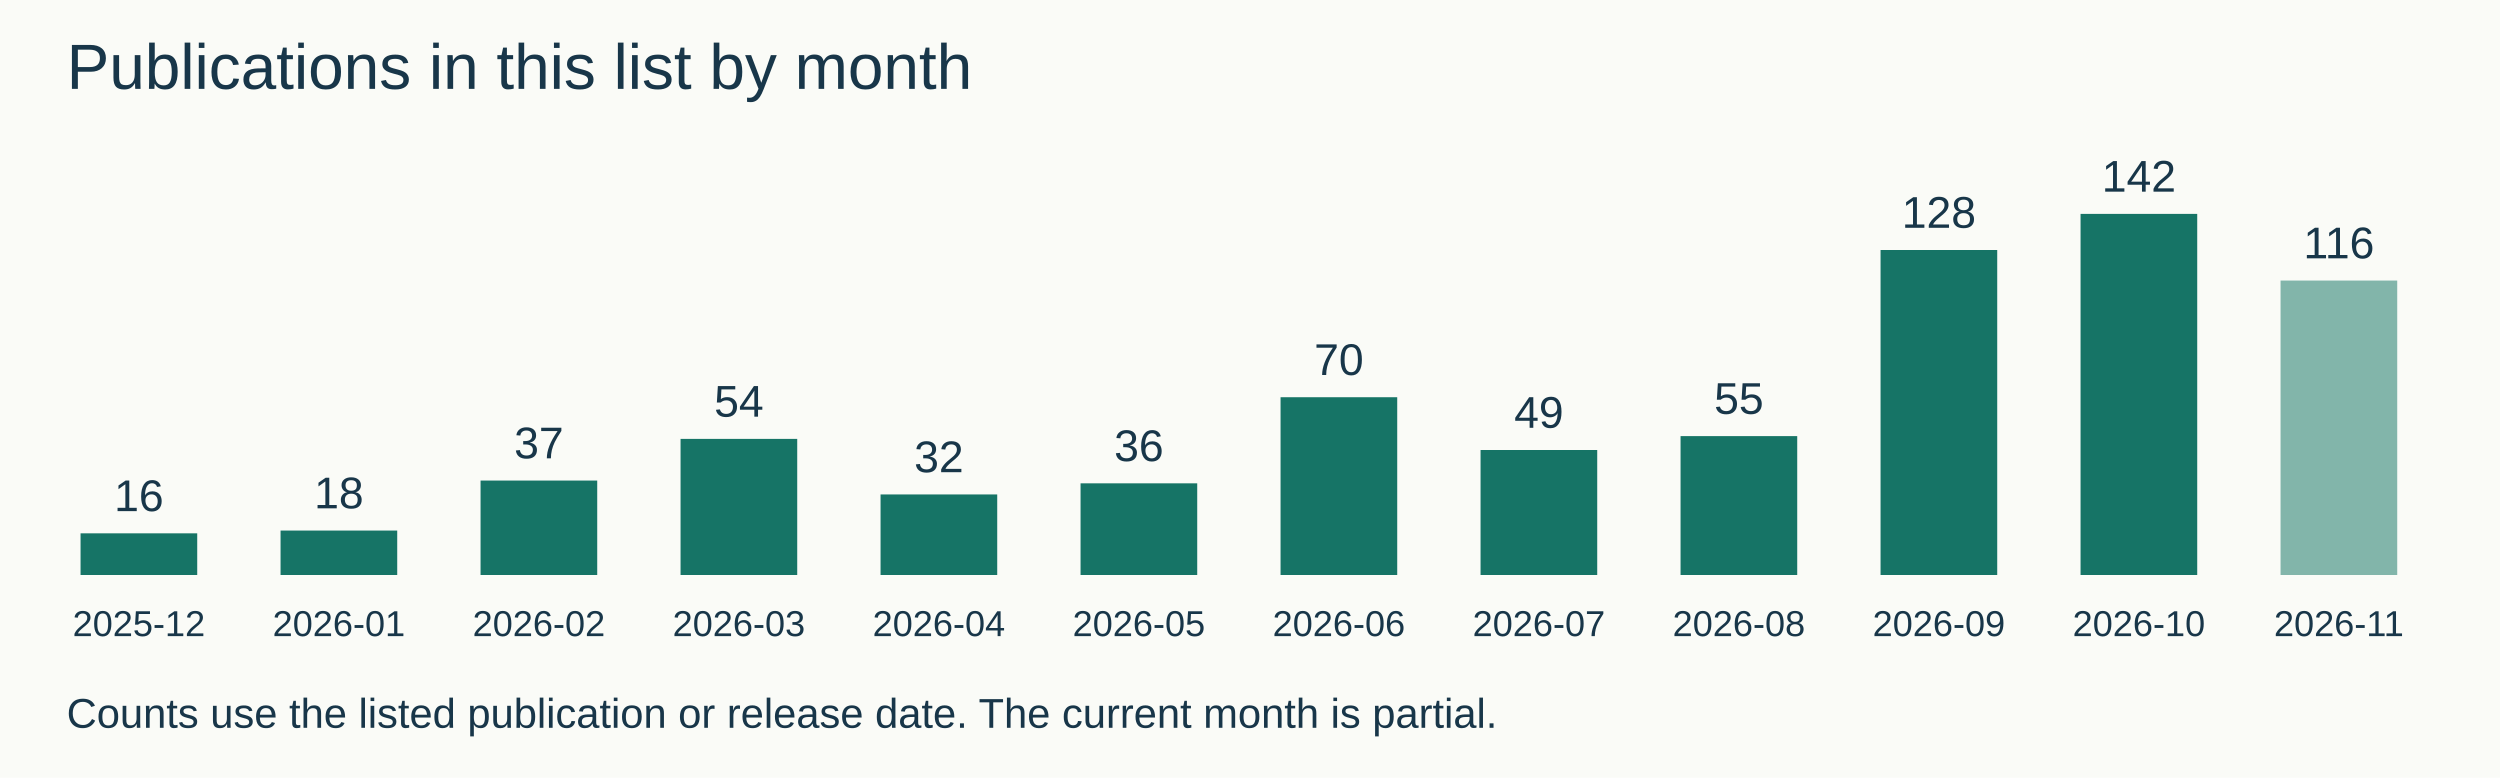
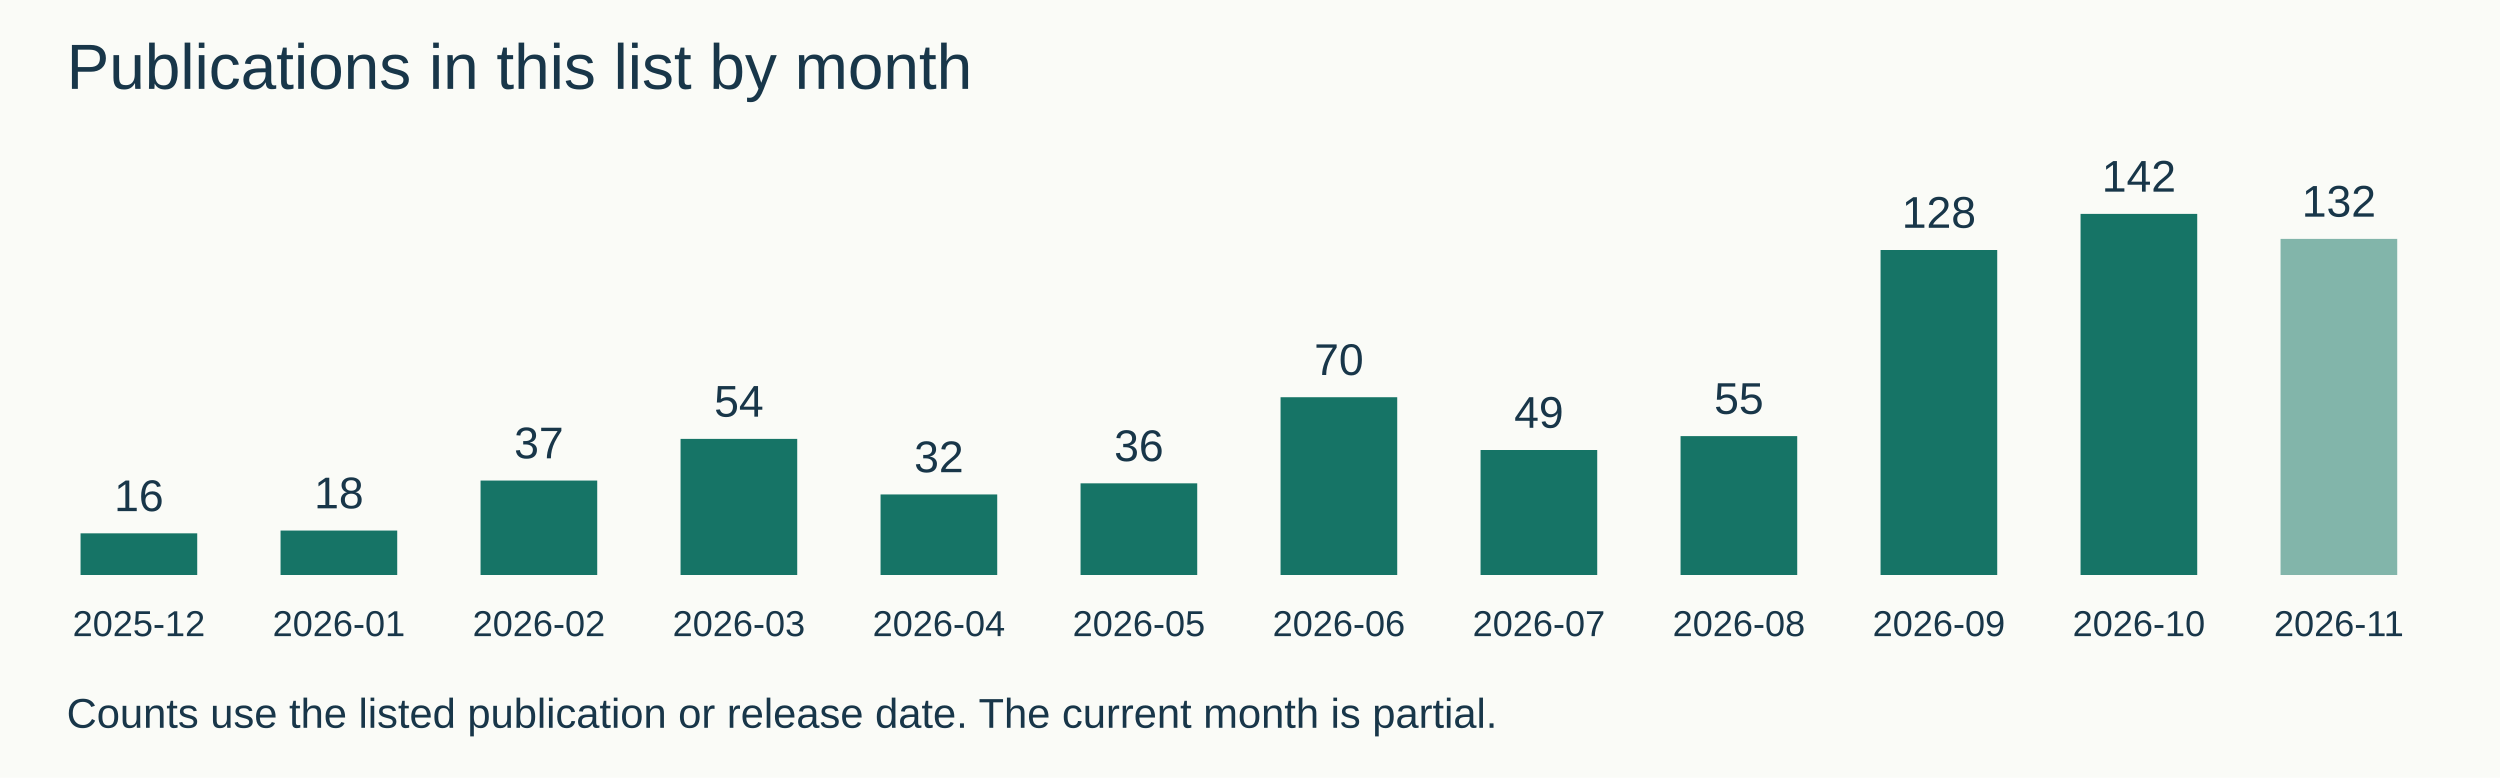
<svg xmlns="http://www.w3.org/2000/svg" width="900" height="280" viewBox="0 0 900 280" font-family="Arial,sans-serif">
  <rect width="900" height="280" fill="#fafbf7" />
  <text x="24" y="32" font-size="23" fill="#183649" text-anchor="start">Publications in this list by month</text>
  <rect x="29" y="192" width="42" height="15" fill="#167466" />
  <text x="50" y="184" font-size="16" fill="#183649" text-anchor="middle">16</text>
  <text x="50" y="229" font-size="13" fill="#183649" text-anchor="middle">2025-12</text>
  <rect x="101" y="191" width="42" height="16" fill="#167466" />
  <text x="122" y="183" font-size="16" fill="#183649" text-anchor="middle">18</text>
  <text x="122" y="229" font-size="13" fill="#183649" text-anchor="middle">2026-01</text>
  <rect x="173" y="173" width="42" height="34" fill="#167466" />
  <text x="194" y="165" font-size="16" fill="#183649" text-anchor="middle">37</text>
  <text x="194" y="229" font-size="13" fill="#183649" text-anchor="middle">2026-02</text>
  <rect x="245" y="158" width="42" height="49" fill="#167466" />
  <text x="266" y="150" font-size="16" fill="#183649" text-anchor="middle">54</text>
  <text x="266" y="229" font-size="13" fill="#183649" text-anchor="middle">2026-03</text>
  <rect x="317" y="178" width="42" height="29" fill="#167466" />
  <text x="338" y="170" font-size="16" fill="#183649" text-anchor="middle">32</text>
  <text x="338" y="229" font-size="13" fill="#183649" text-anchor="middle">2026-04</text>
  <rect x="389" y="174" width="42" height="33" fill="#167466" />
  <text x="410" y="166" font-size="16" fill="#183649" text-anchor="middle">36</text>
  <text x="410" y="229" font-size="13" fill="#183649" text-anchor="middle">2026-05</text>
  <rect x="461" y="143" width="42" height="64" fill="#167466" />
  <text x="482" y="135" font-size="16" fill="#183649" text-anchor="middle">70</text>
  <text x="482" y="229" font-size="13" fill="#183649" text-anchor="middle">2026-06</text>
  <rect x="533" y="162" width="42" height="45" fill="#167466" />
  <text x="554" y="154" font-size="16" fill="#183649" text-anchor="middle">49</text>
  <text x="554" y="229" font-size="13" fill="#183649" text-anchor="middle">2026-07</text>
  <rect x="605" y="157" width="42" height="50" fill="#167466" />
  <text x="626" y="149" font-size="16" fill="#183649" text-anchor="middle">55</text>
  <text x="626" y="229" font-size="13" fill="#183649" text-anchor="middle">2026-08</text>
  <rect x="677" y="90" width="42" height="117" fill="#167466" />
  <text x="698" y="82" font-size="16" fill="#183649" text-anchor="middle">128</text>
  <text x="698" y="229" font-size="13" fill="#183649" text-anchor="middle">2026-09</text>
  <rect x="749" y="77" width="42" height="130" fill="#167466" />
  <text x="770" y="69" font-size="16" fill="#183649" text-anchor="middle">142</text>
  <text x="770" y="229" font-size="13" fill="#183649" text-anchor="middle">2026-10</text>
-   <rect x="821" y="101" width="42" height="106" fill="#82b5aa" />
-   <text x="842" y="93" font-size="16" fill="#183649" text-anchor="middle">116</text>
+   <rect x="821" y="86" width="42" height="121" fill="#82b5aa" />
+   <text x="842" y="78" font-size="16" fill="#183649" text-anchor="middle">132</text>
  <text x="842" y="229" font-size="13" fill="#183649" text-anchor="middle">2026-11</text>
  <text x="24" y="262" font-size="15" fill="#183649" text-anchor="start">Counts use the listed publication or release date. The current month is partial.</text>
</svg>
